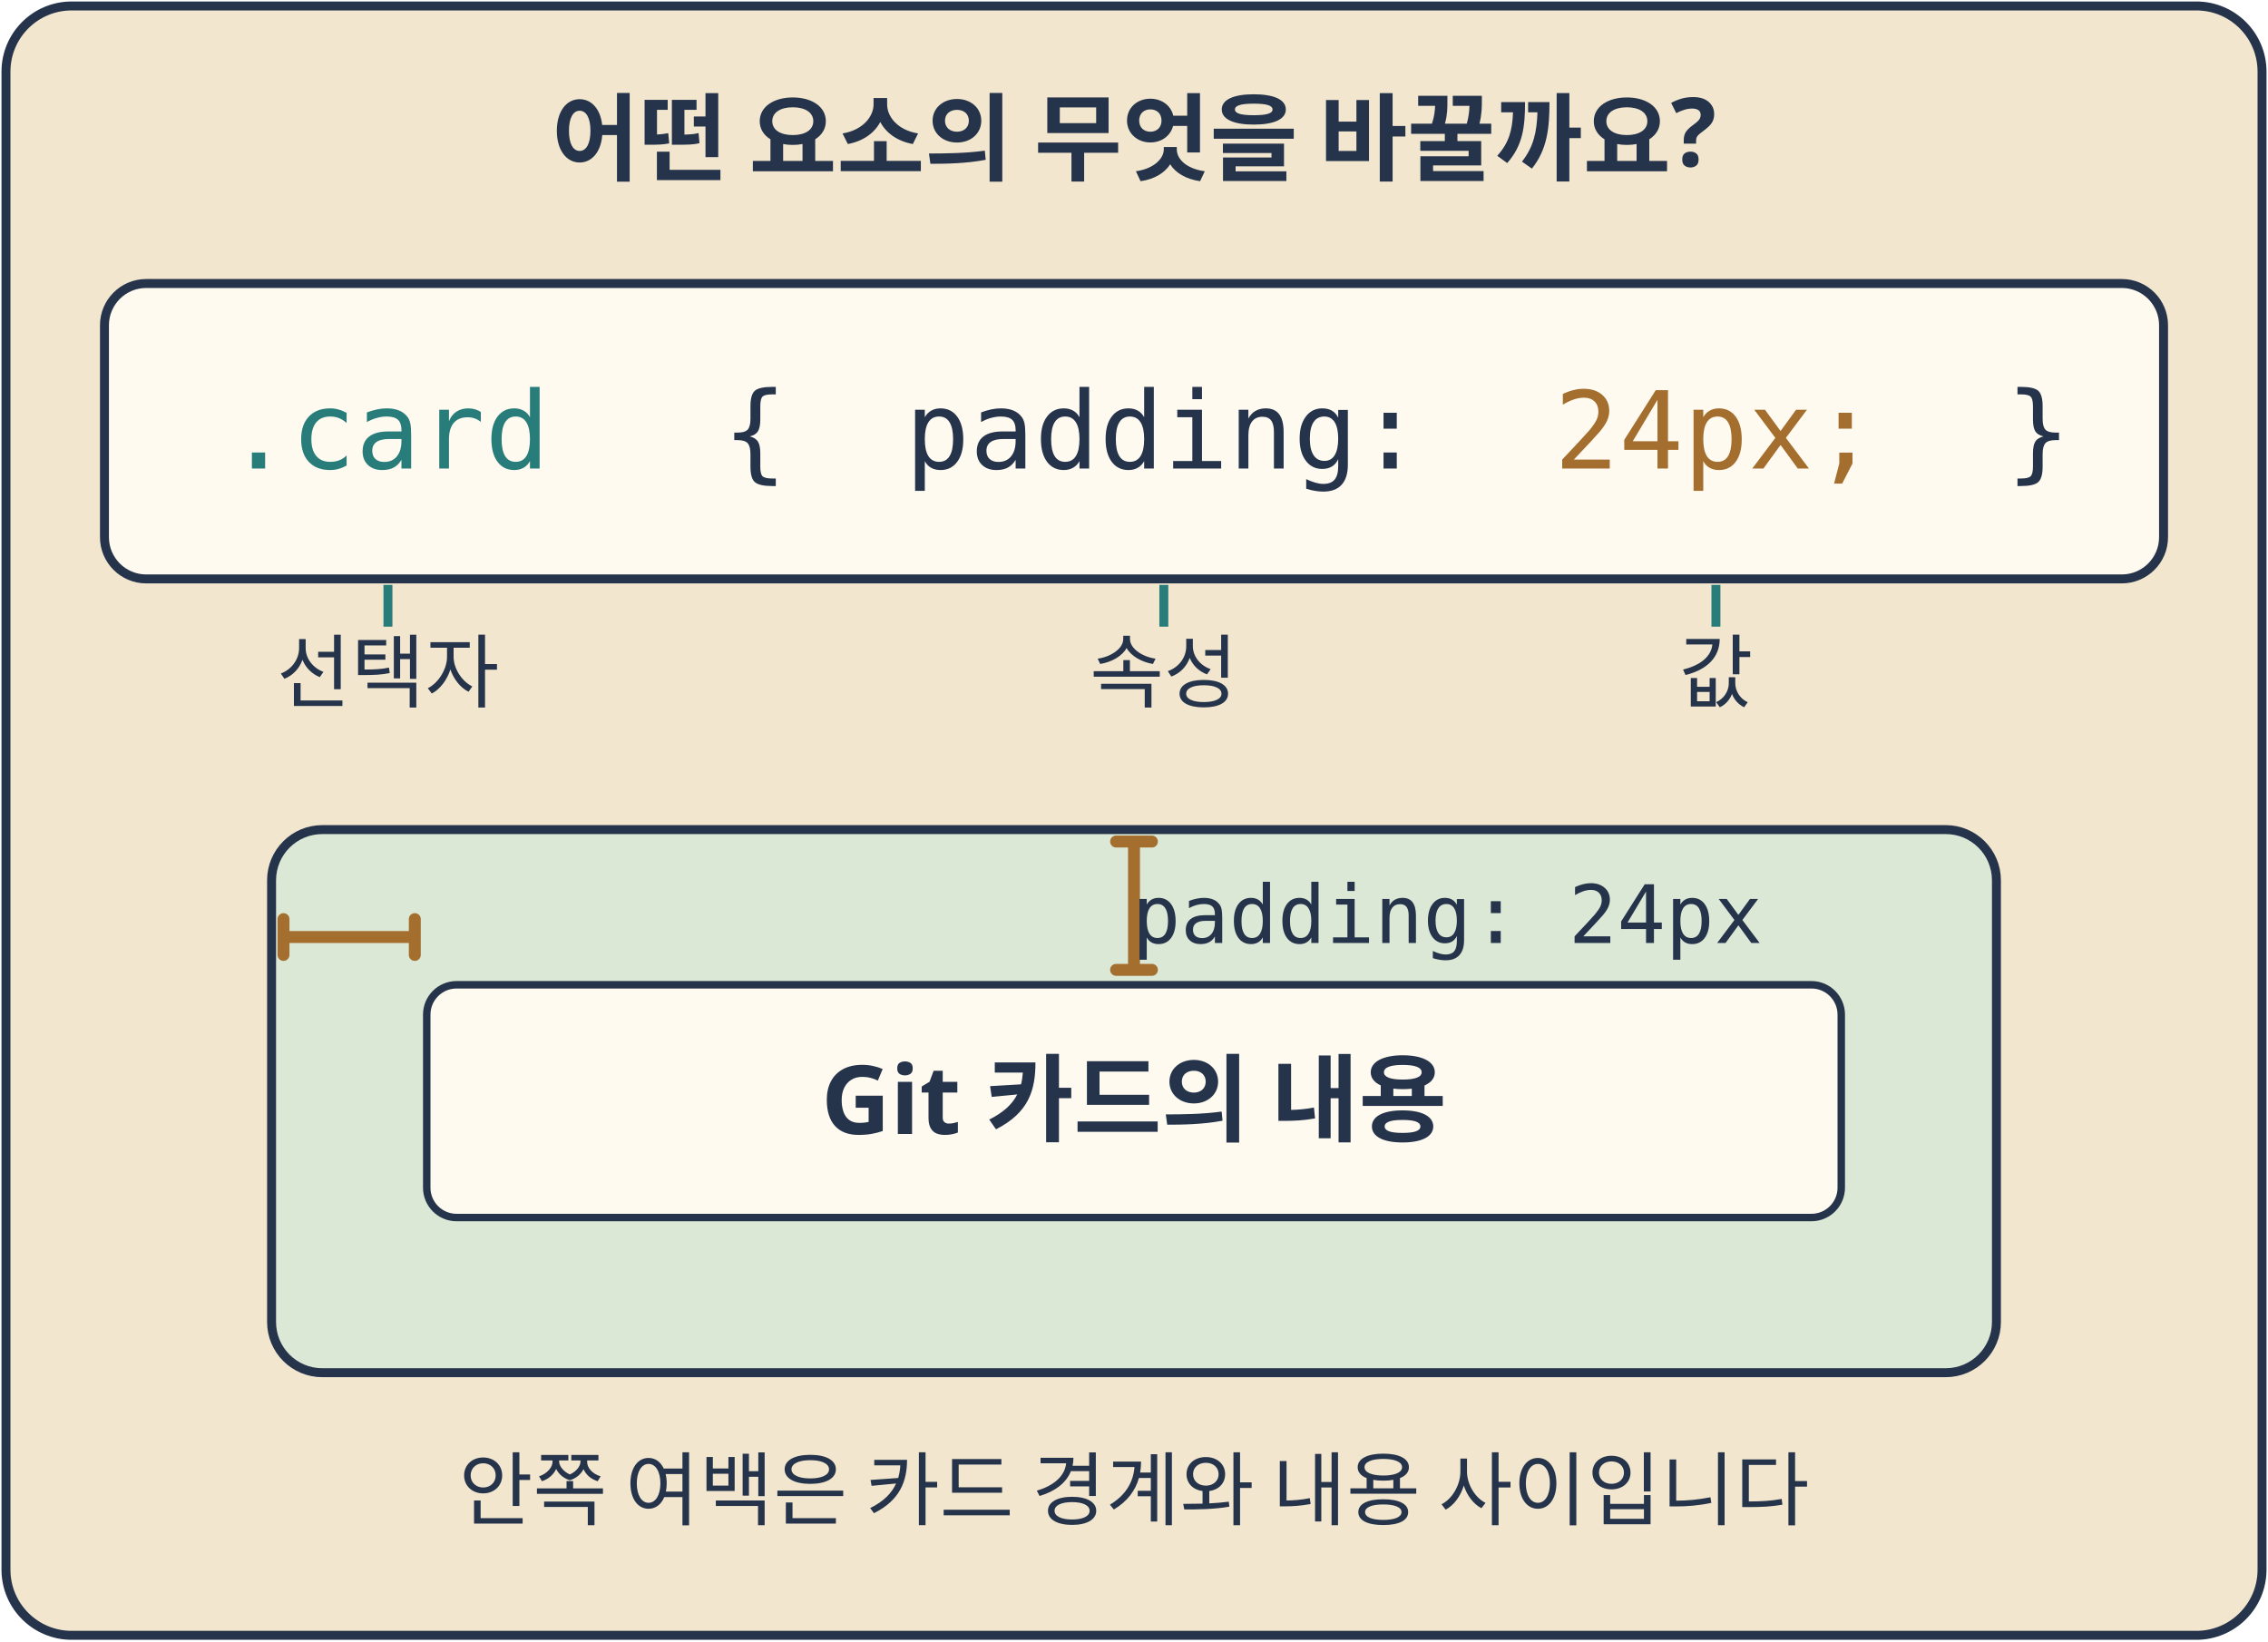
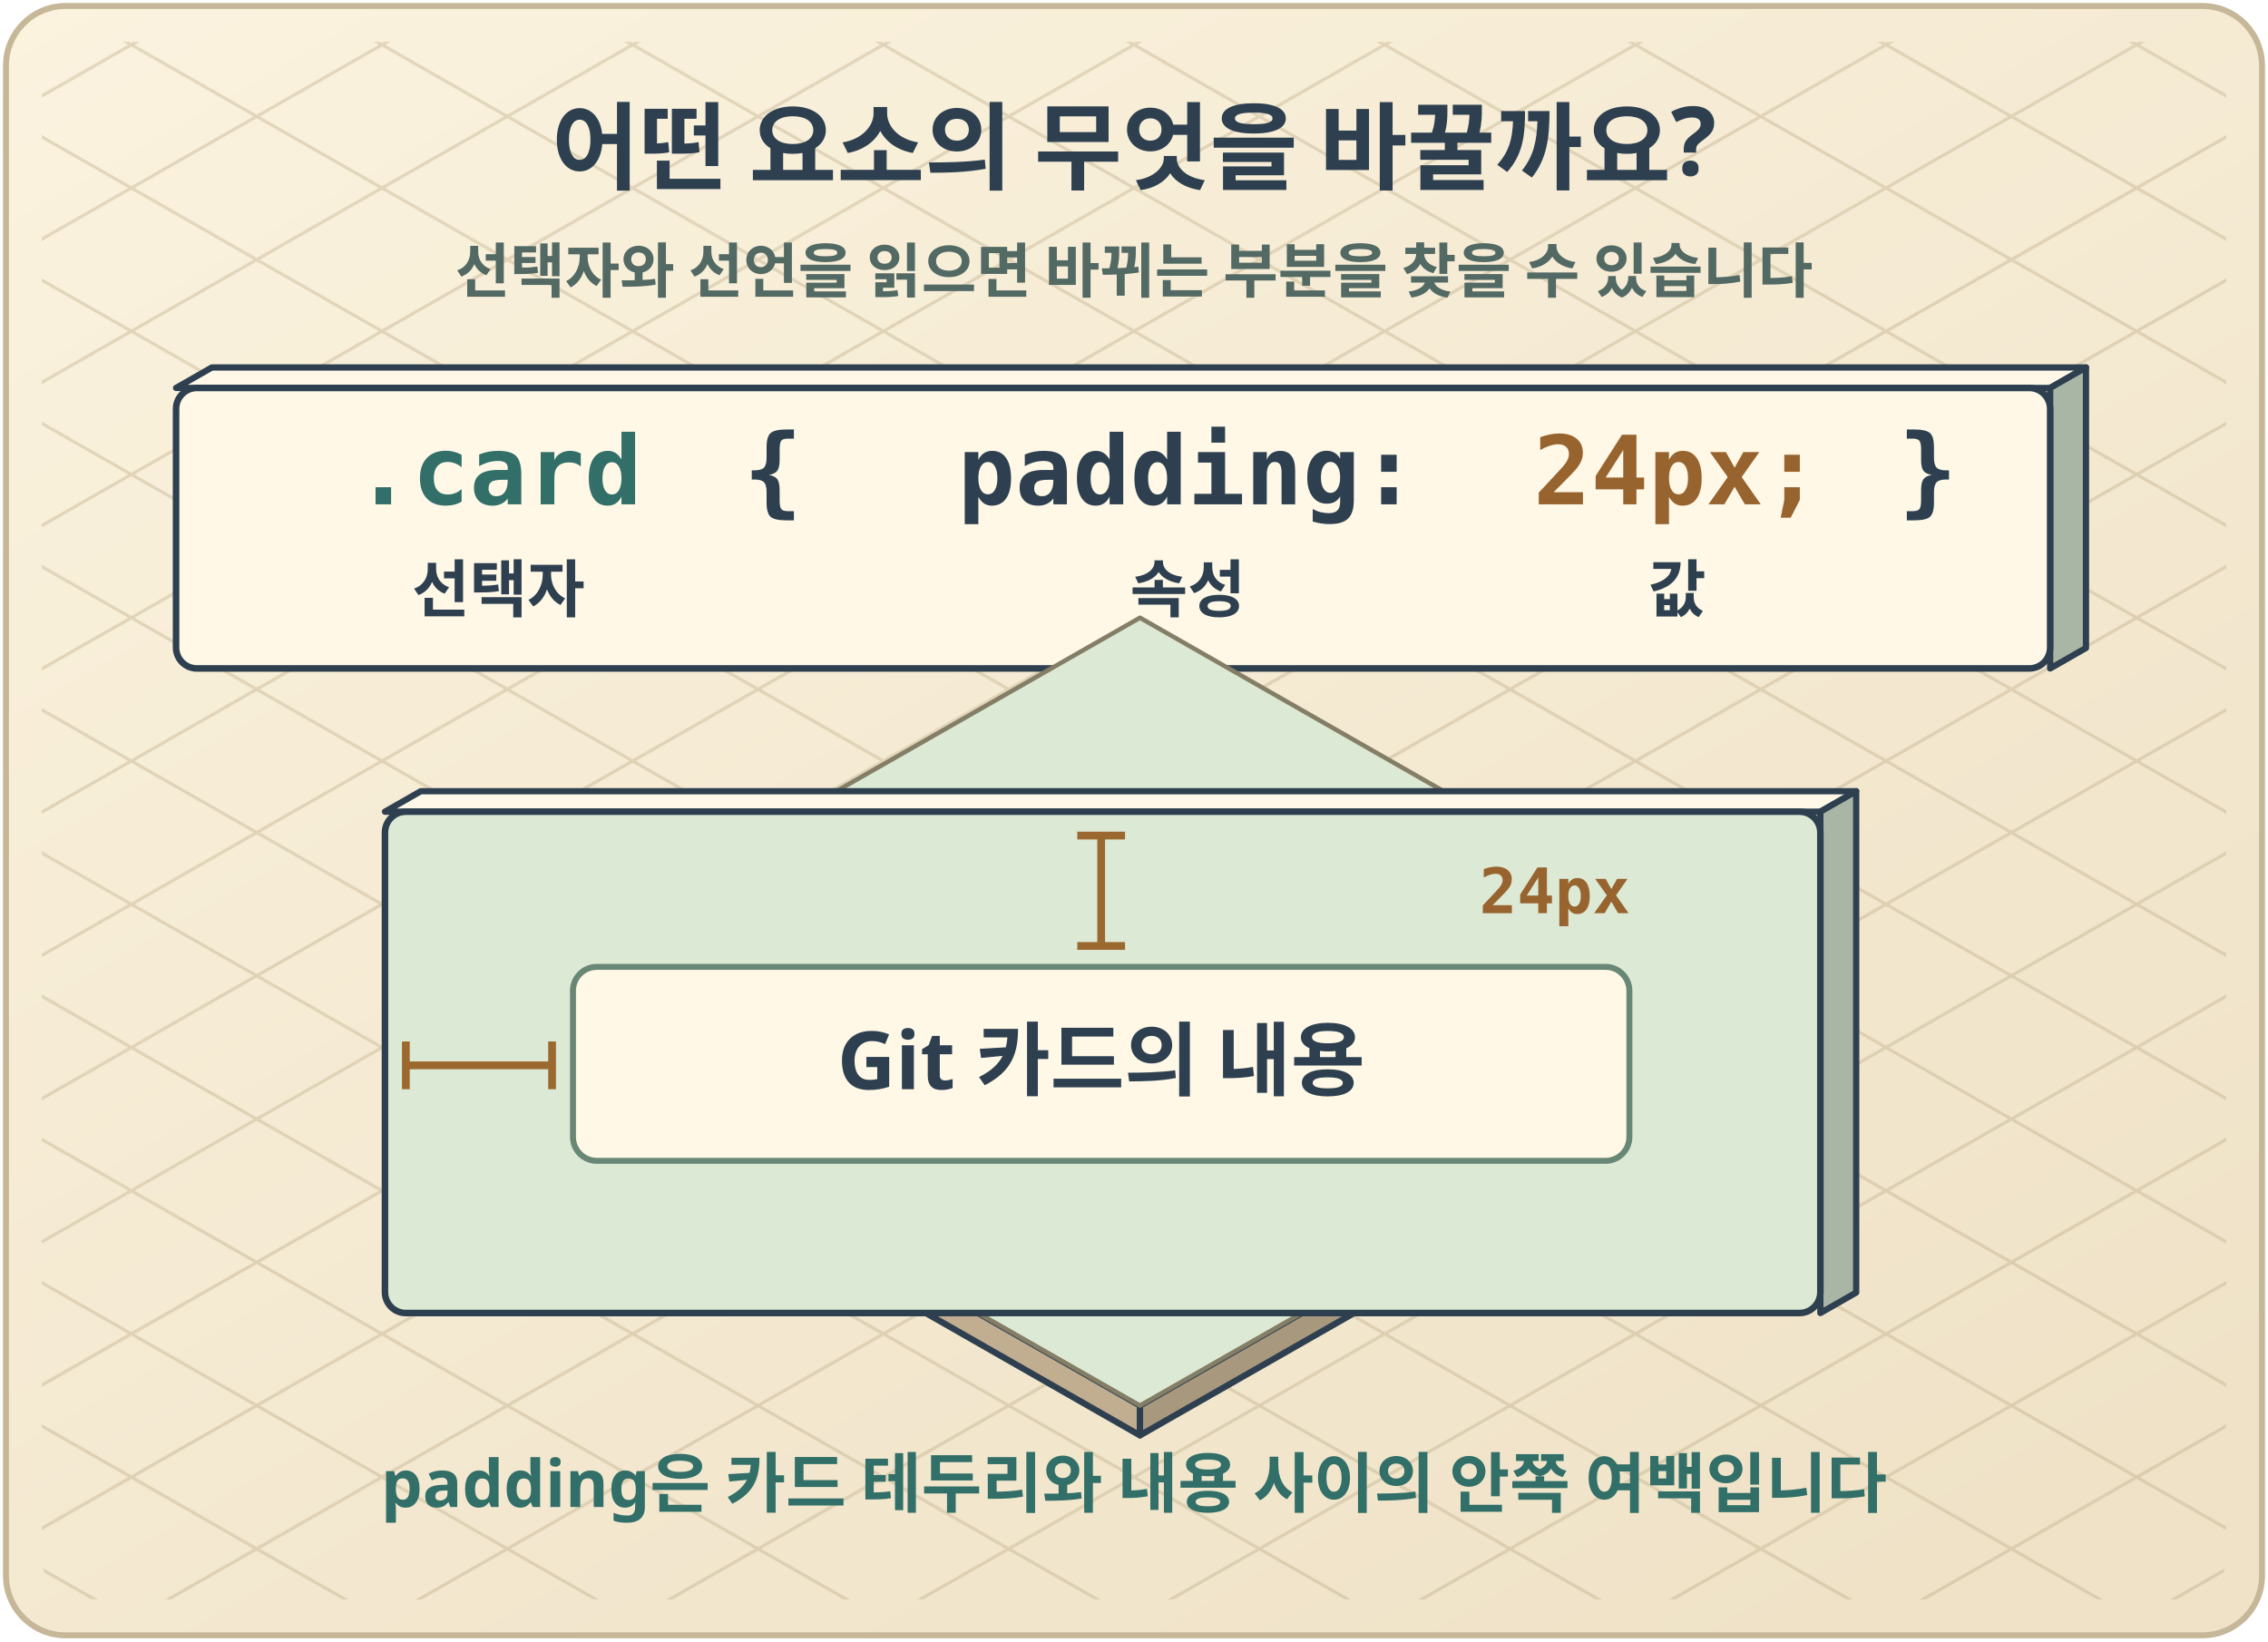
<svg xmlns="http://www.w3.org/2000/svg" viewBox="0 0 760 550" role="img" aria-labelledby="css-title css-desc">
-   <rect x="2" y="2" width="756" height="546" rx="22" fill="#f2e6ce" stroke="#25334b" stroke-width="3" />
-   <g fill="#25334b" stroke="none" font-family="Pretendard,Malgun Gothic,system-ui,sans-serif" text-anchor="middle">
-     <text x="380" y="58" font-size="32" font-weight="700">어떤 요소의 무엇을 바꿀까요?</text>
-   </g>
-   <rect x="35" y="95" width="690" height="99" rx="14" fill="#fffaf0" stroke="#25334b" stroke-width="3" />
-   <g font-family="Consolas,IBM Plex Mono,monospace" font-size="36" text-anchor="middle" stroke="none">
-     <text x="130" y="157" fill="#287d7b">.card</text>
-     <text x="253" y="157" fill="#25334b">{</text>
-     <text x="390" y="157" fill="#25334b">padding:</text>
-     <text x="575" y="157" fill="#a46e2e">24px;</text>
-     <text x="683" y="157" fill="#25334b">}</text>
-   </g>
-   <g fill="#25334b" stroke="none" font-family="Pretendard,Malgun Gothic,system-ui,sans-serif" font-size="27" text-anchor="middle">
-     <text x="130" y="235">선택자</text>
-     <text x="390" y="235">속성</text>
-     <text x="575" y="235">값</text>
-   </g>
-   <g fill="none" stroke="#287d7b" stroke-width="3">
-     <path d="M130 196v14M390 196v14M575 196v14" />
-   </g>
-   <rect x="91" y="278" width="578" height="182" rx="17" fill="#dce8d6" stroke="#25334b" stroke-width="3" />
-   <rect x="143" y="330" width="474" height="78" rx="10" fill="#fffaf0" stroke="#25334b" stroke-width="2.5" />
-   <text x="380" y="380" font-family="Pretendard,Malgun Gothic,system-ui,sans-serif" fill="#25334b" stroke="none" text-anchor="middle" font-size="32" font-weight="700">Git 카드의 내용</text>
-   <g fill="none" stroke="#a46e2e" stroke-width="4" stroke-linecap="round">
-     <path d="M95 314h44m-44-6v12m44-12v12M380 282v43m-6-43h12m-12 43h12" />
-   </g>
-   <text x="485" y="316" font-family="Consolas,IBM Plex Mono,monospace" fill="#25334b" stroke="none" text-anchor="middle" font-size="27">padding: 24px</text>
-   <text x="380" y="509" font-family="Pretendard,Malgun Gothic,system-ui,sans-serif" fill="#25334b" stroke="none" text-anchor="middle" font-size="27">안쪽 여백은 카드 경계와 내용 사이입니다</text>
+   <defs>
+     <linearGradient id="desk" x2=".8" y2="1">
+       <stop stop-color="#fbf3df" />
+       <stop offset="1" stop-color="#efe2c7" />
+     </linearGradient>
+     <pattern id="grid" x="380" y="255" width="84" height="48" patternUnits="userSpaceOnUse" viewBox="0 0 84 48">
+       <path d="M0 0 84 48M0 48 84 0" fill="none" stroke="#baa783" stroke-width="1.05" />
+     </pattern>
+   </defs>
+   <rect x="2" y="2" width="756" height="546" rx="20" fill="url(#desk)" stroke="#c5b798" stroke-width="2" />
+   <rect x="14" y="14" width="732" height="522" rx="14" fill="url(#grid)" opacity=".38" />
+   <text x="380" y="61" fill="#2e4050" font-family="Malgun Gothic,system-ui,sans-serif" font-size="32" font-weight="750" text-anchor="middle">어떤 요소의 무엇을 바꿀까요?</text>
+   <text x="380" y="98" fill="#536964" font-family="Malgun Gothic,system-ui,sans-serif" font-size="20" font-weight="550" text-anchor="middle">선택자와 선언을 읽으면 바뀌는 부분을 찾을 수 있습니다</text>
+   <polygon points="59,130 71,123.14 699,123.14 687,130" fill="#fff8e9" stroke="#2e4050" stroke-width="2.1" stroke-linejoin="round" />
+   <polygon points="687,130 699,123.14 699,217.14 687,224" fill="#aab6a5" stroke="#2e4050" stroke-width="2.1" stroke-linejoin="round" />
+   <rect x="59" y="130" width="628" height="94" rx="7" fill="#fff8e7" stroke="#2e4050" stroke-width="2.2" />
+   <text x="167" y="169" fill="#316f68" font-family="Consolas,monospace" font-size="32" font-weight="600" text-anchor="middle">.card</text>
+   <text x="259" y="169" fill="#2e4050" font-family="Consolas,monospace" font-size="33" font-weight="600" text-anchor="middle">{</text>
+   <text x="398" y="169" fill="#2e4050" font-family="Consolas,monospace" font-size="32" font-weight="600" text-anchor="middle">padding:</text>
+   <text x="562" y="169" fill="#97632e" font-family="Consolas,monospace" font-size="32" font-weight="600" text-anchor="middle">24px;</text>
+   <text x="646" y="169" fill="#2e4050" font-family="Consolas,monospace" font-size="33" font-weight="600" text-anchor="middle">}</text>
+   <text x="167" y="205" fill="#2e4050" font-family="Malgun Gothic,system-ui,sans-serif" font-size="21" font-weight="600" text-anchor="middle">선택자</text>
+   <text x="398" y="205" fill="#2e4050" font-family="Malgun Gothic,system-ui,sans-serif" font-size="21" font-weight="600" text-anchor="middle">속성</text>
+   <text x="562" y="205" fill="#2e4050" font-family="Malgun Gothic,system-ui,sans-serif" font-size="21" font-weight="600" text-anchor="middle">값</text>
+   <polygon points="151,339 382,471 382,481 151,349" fill="#c1ad8f" stroke="#2e4050" stroke-width="2.1" stroke-linejoin="round" />
+   <polygon points="382,471 613,339 613,349 382,481" fill="#a8987d" stroke="#2e4050" stroke-width="2.1" stroke-linejoin="round" />
+   <polygon points="382,207 613,339 382,471 151,339" fill="#dce9d4" stroke="#847e66" stroke-width="1.5" stroke-linejoin="round" />
+   <polygon points="129,272 141,265.14 622,265.14 610,272" fill="#fff8e9" stroke="#2e4050" stroke-width="2.1" stroke-linejoin="round" />
+   <polygon points="610,272 622,265.14 622,433.14 610,440" fill="#aab6a5" stroke="#2e4050" stroke-width="2.1" stroke-linejoin="round" />
+   <rect x="129" y="272" width="481" height="168" rx="7" fill="#dce9d4" stroke="#2e4050" stroke-width="2.2" />
+   <rect x="192" y="324" width="354" height="65" rx="8" fill="#fff8e7" stroke="#688775" stroke-width="2" />
+   <text x="369" y="365" fill="#2e4050" font-family="Malgun Gothic,system-ui,sans-serif" font-size="27" font-weight="750" text-anchor="middle">Git 카드의 내용</text>
+   <path d="M136 357h49m-49-8v16m49-16v16M369 280v37m-8-37h16m-16 37h16" fill="none" stroke="#9b692f" stroke-width="2.6" />
+   <text x="521" y="306" fill="#97632e" font-family="Consolas,monospace" font-size="21" font-weight="600" text-anchor="middle">24px</text>
+   <text x="380" y="505" fill="#316f68" font-family="Malgun Gothic,system-ui,sans-serif" font-size="22" font-weight="600" text-anchor="middle">padding은 카드 테두리와 내용 사이의 안쪽 여백입니다</text>
</svg>
